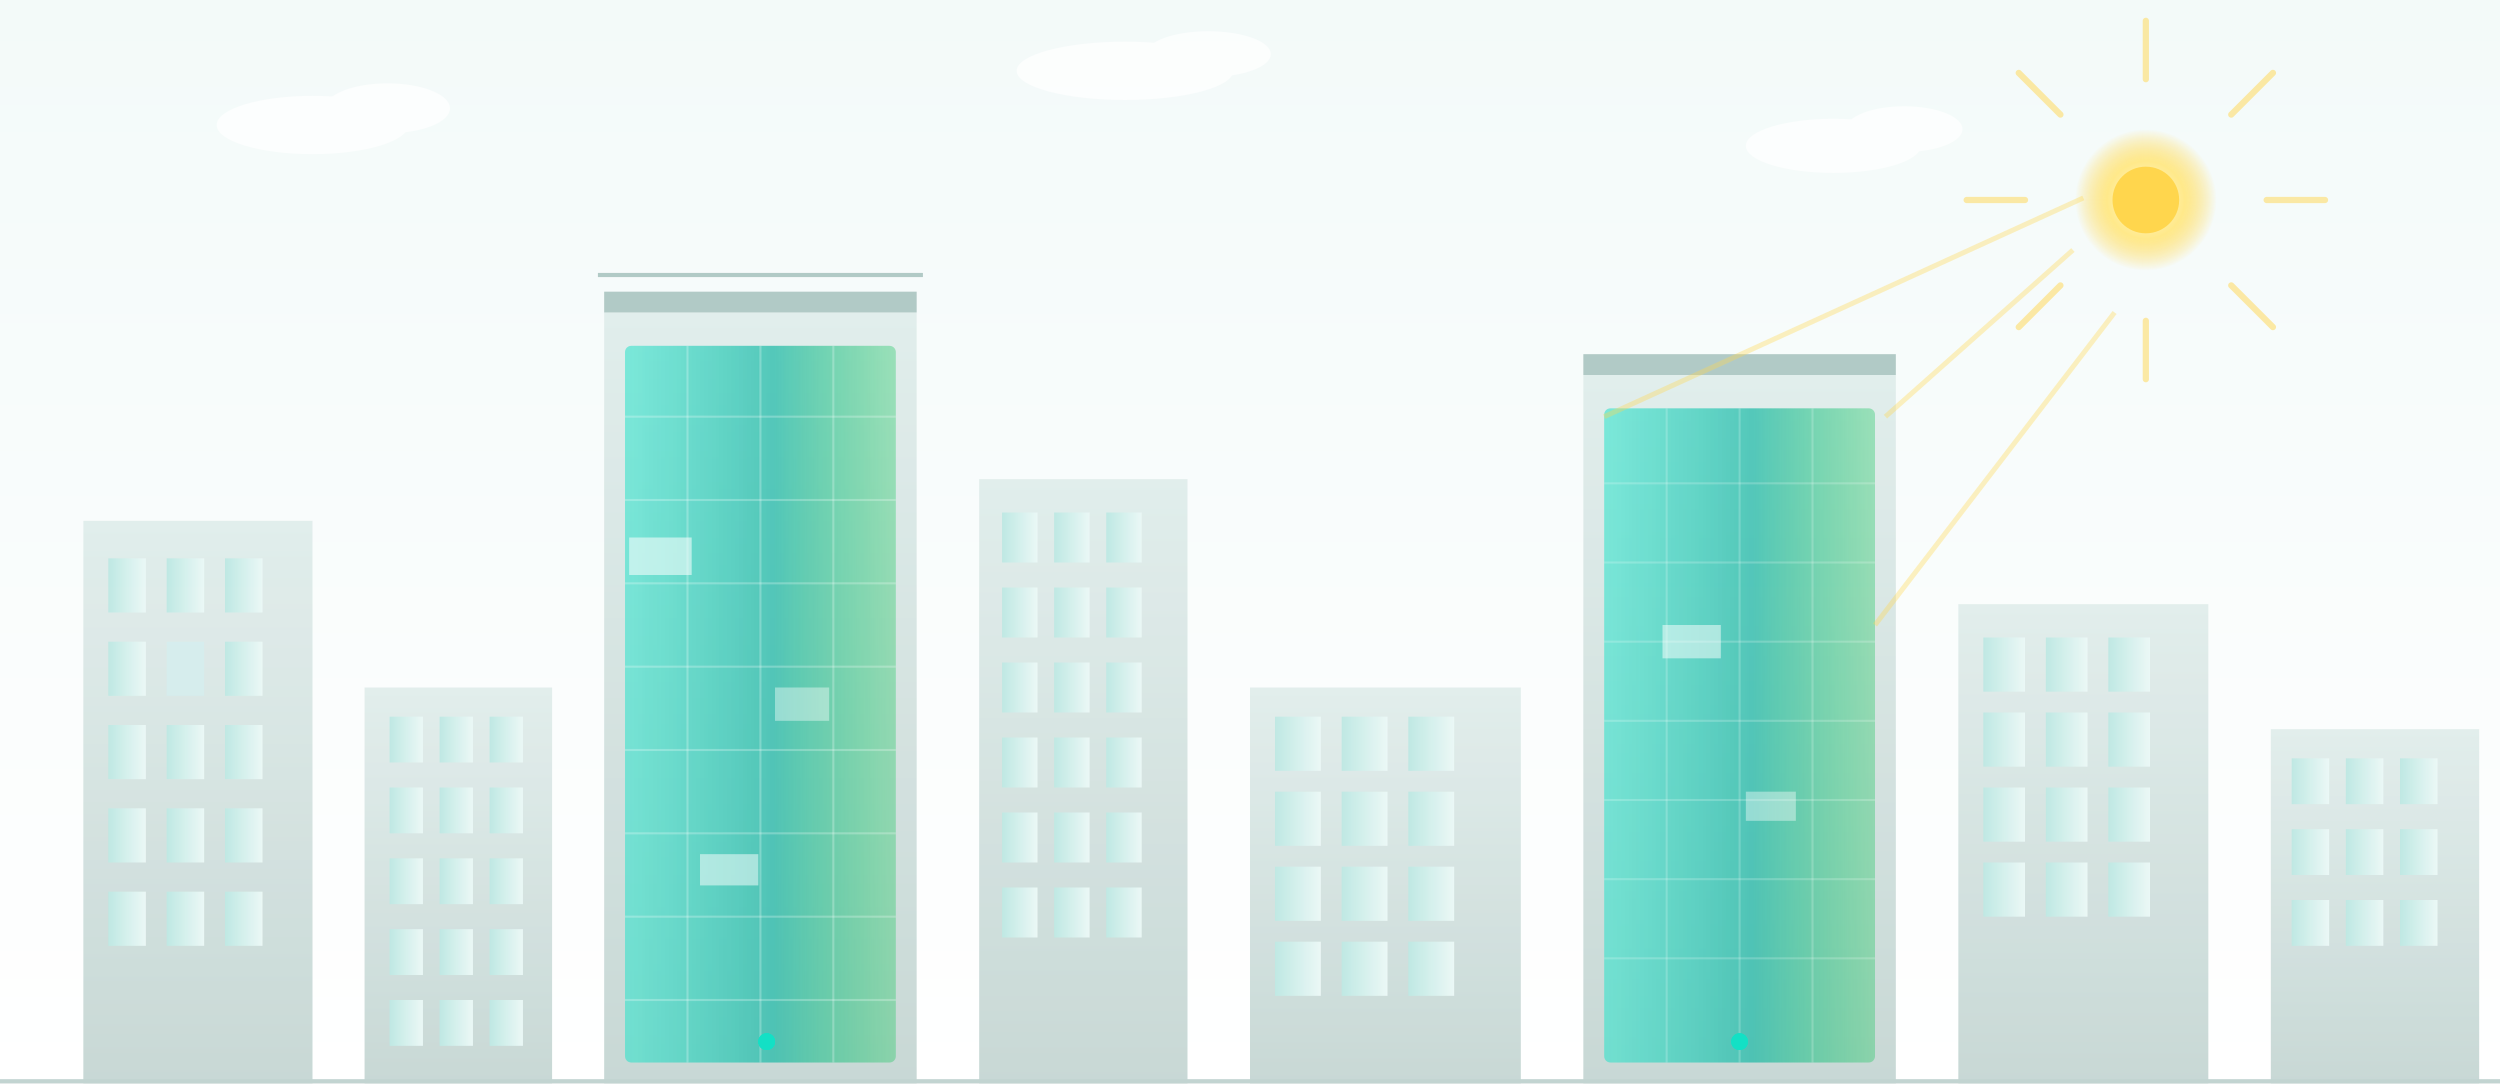
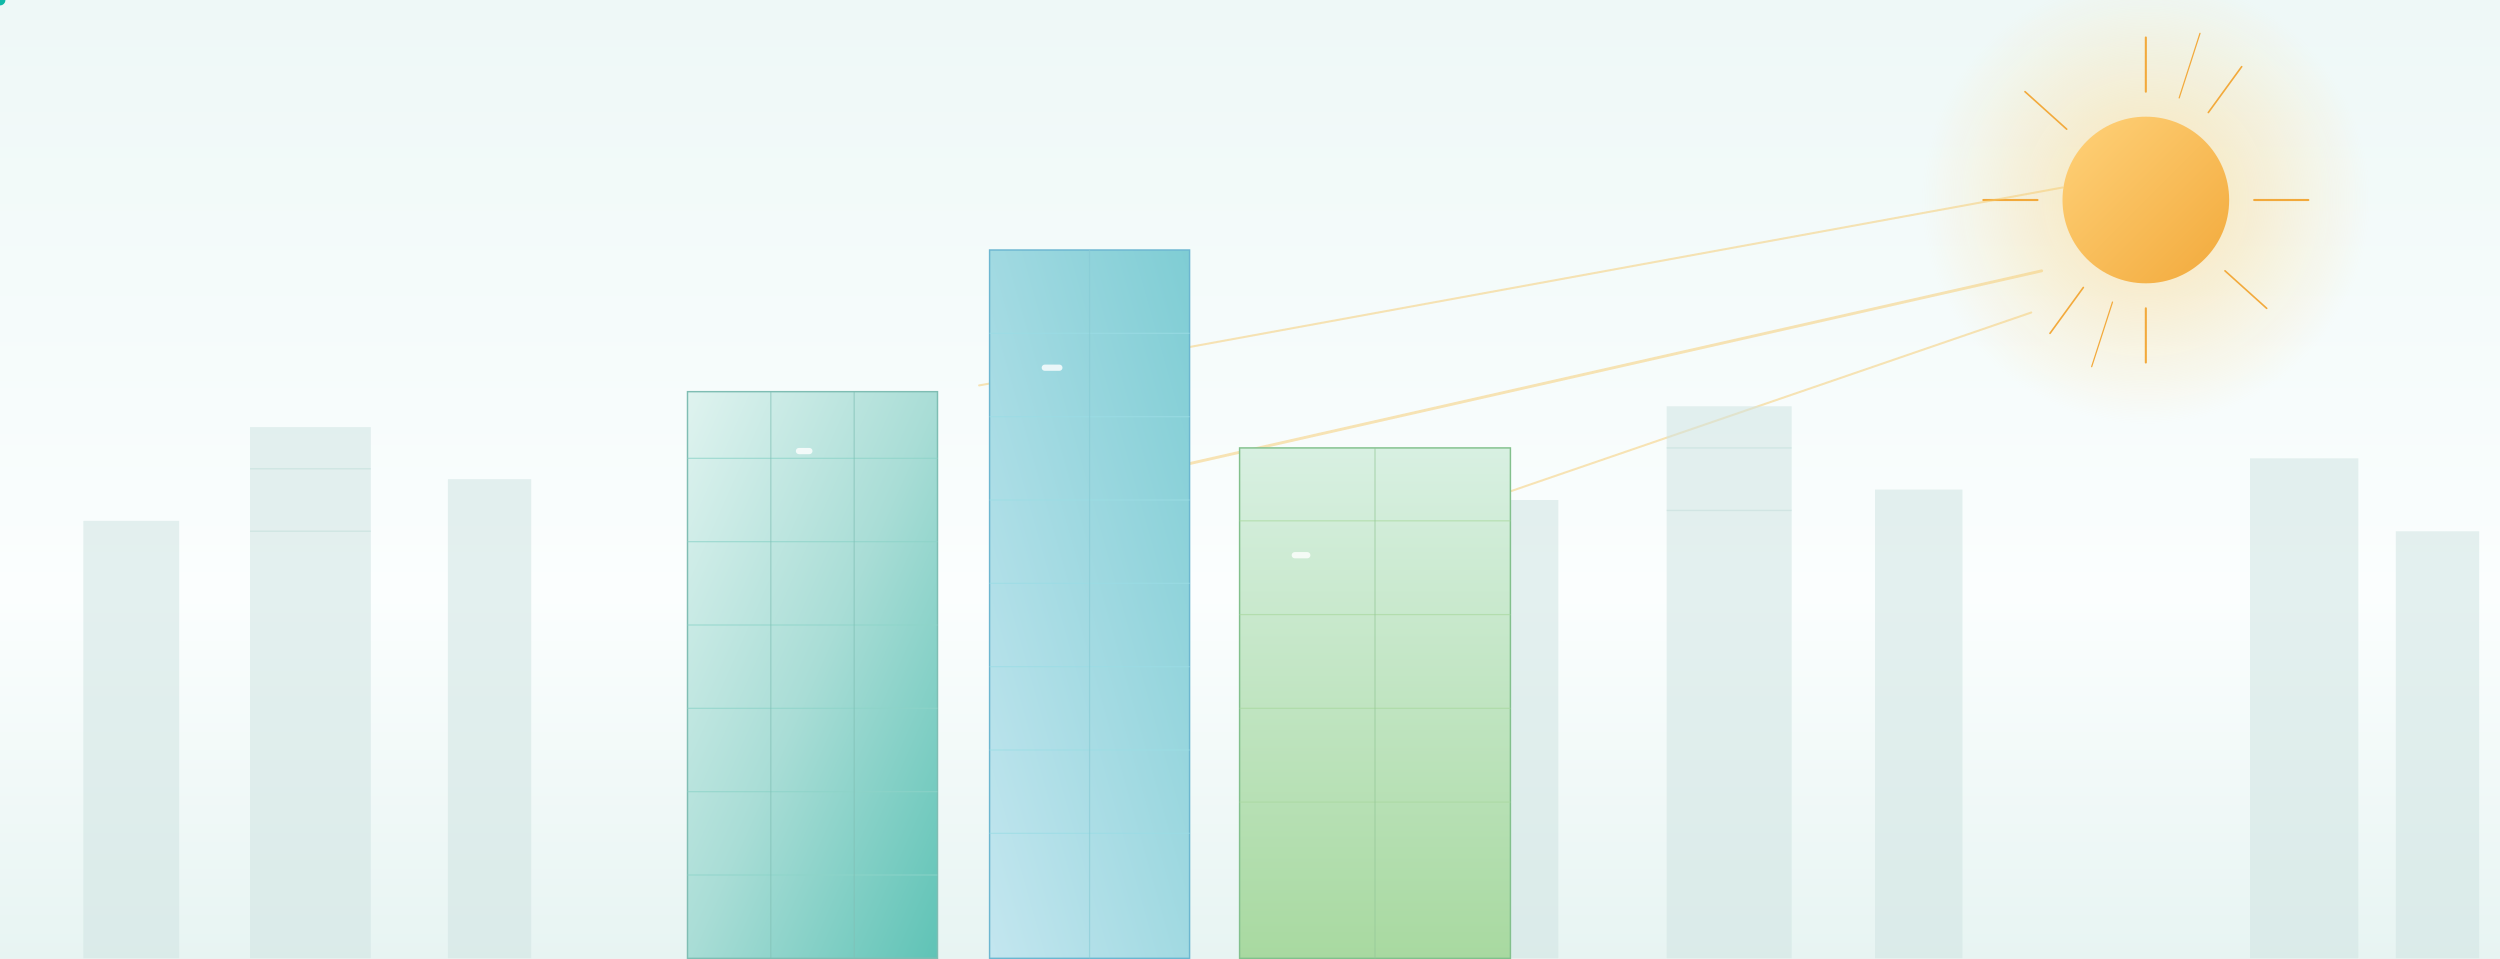
- <svg xmlns="http://www.w3.org/2000/svg" viewBox="0 0 1200 520" role="img" aria-label="Skyline de mega-ciudad con vidrio que genera energía">
+ <svg xmlns="http://www.w3.org/2000/svg" viewBox="0 0 1200 460" role="img" aria-label="Skyline urbano EnergyGlass: el sol alimenta el vidrio que genera energía">
  <defs>
    <linearGradient id="sky" x1="0" y1="0" x2="0" y2="1">
-       <stop offset="0" stop-color="#f3faf9" />
-       <stop offset="1" stop-color="#ffffff" />
+       <stop offset="0" stop-color="#eef8f7" />
+       <stop offset=".62" stop-color="#fbfefe" />
+       <stop offset="1" stop-color="#e7f4f2" />
    </linearGradient>
-     <linearGradient id="winA" x1="0" y1="0" x2="1" y2="0">
-       <stop offset="0" stop-color="#b8e6e0" />
-       <stop offset="1" stop-color="#e9f7f5" />
+     <linearGradient id="sunG" x1="0" y1="0" x2="1" y2="1">
+       <stop offset="0" stop-color="#ffd27a" />
+       <stop offset="1" stop-color="#f2a93b" />
    </linearGradient>
-     <linearGradient id="winB" x1="0" y1="0" x2="0" y2="1">
-       <stop offset="0" stop-color="#cdeff0" />
-       <stop offset="1" stop-color="#a7dcd6" />
+     <radialGradient id="glow" cx=".5" cy=".5" r=".5">
+       <stop offset="0" stop-color="#ffd27a" stop-opacity=".55" />
+       <stop offset="1" stop-color="#ffd27a" stop-opacity="0" />
+     </radialGradient>
+     <linearGradient id="glass1" x1="0" y1="0" x2="1" y2="1">
+       <stop offset="0" stop-color="#dff3ef" />
+       <stop offset=".5" stop-color="#a9ddd6" />
+       <stop offset="1" stop-color="#5fc3b6" />
    </linearGradient>
-     <linearGradient id="glass" x1="0" y1="0" x2="1" y2="0">
-       <stop offset="0" stop-color="#13e0c5" stop-opacity=".55" />
-       <stop offset=".55" stop-color="#00B09B" stop-opacity=".7" />
-       <stop offset="1" stop-color="#00c04a" stop-opacity=".35" />
+     <linearGradient id="glass2" x1="0" y1="1" x2="1" y2="0">
+       <stop offset="0" stop-color="#c3e6ef" />
+       <stop offset="1" stop-color="#7fcdd4" />
    </linearGradient>
-     <linearGradient id="steel" x1="0" y1="0" x2="0" y2="1">
-       <stop offset="0" stop-color="#dfecea" />
-       <stop offset="1" stop-color="#c2d4d1" />
+     <linearGradient id="glass3" x1="0" y1="0" x2="0" y2="1">
+       <stop offset="0" stop-color="#d8f0e2" />
+       <stop offset="1" stop-color="#a8d9a0" />
    </linearGradient>
-     <radialGradient id="sun" cx=".5" cy=".5" r=".5">
-       <stop offset="0" stop-color="#fff8d9" />
-       <stop offset=".55" stop-color="#ffe98a" />
-       <stop offset="1" stop-color="#ffd64d" stop-opacity="0" />
-     </radialGradient>
-     <filter id="blur2">
-       <feGaussianBlur stdDeviation="2.4" />
+     <linearGradient id="beam" x1="0" y1="0" x2="1" y2="0">
+       <stop offset="0" stop-color="#ffd27a" stop-opacity="0" />
+       <stop offset=".5" stop-color="#ffd27a" stop-opacity=".6" />
+       <stop offset="1" stop-color="#ffd27a" stop-opacity="0" />
+     </linearGradient>
+     <filter id="blur2" x="-20%" y="-20%" width="140%" height="140%">
+       <feGaussianBlur stdDeviation="2" />
    </filter>
  </defs>
-   <rect width="1200" height="520" fill="url(#sky)" />
-   <g class="sun-rays" transform="translate(1030 96)">
-     <g opacity=".5">
-       <line x1="0" y1="-58" x2="0" y2="-86" stroke="#ffd64d" stroke-width="3" stroke-linecap="round" />
-       <line x1="41" y1="-41" x2="61" y2="-61" stroke="#ffd64d" stroke-width="3" stroke-linecap="round" />
-       <line x1="58" y1="0" x2="86" y2="0" stroke="#ffd64d" stroke-width="3" stroke-linecap="round" />
-       <line x1="41" y1="41" x2="61" y2="61" stroke="#ffd64d" stroke-width="3" stroke-linecap="round" />
-       <line x1="0" y1="58" x2="0" y2="86" stroke="#ffd64d" stroke-width="3" stroke-linecap="round" />
-       <line x1="-41" y1="41" x2="-61" y2="61" stroke="#ffd64d" stroke-width="3" stroke-linecap="round" />
-       <line x1="-58" y1="0" x2="-86" y2="0" stroke="#ffd64d" stroke-width="3" stroke-linecap="round" />
-       <line x1="-41" y1="-41" x2="-61" y2="-61" stroke="#ffd64d" stroke-width="3" stroke-linecap="round" />
-     </g>
-     <circle class="sun-core" r="34" fill="url(#sun)" />
-     <circle r="16" fill="#ffd64d" />
-   </g>
-   <g opacity=".9">
-     <rect x="40" y="250" width="110" height="270" fill="url(#steel)" />
-     <g>
-       <rect x="52" y="268" width="18" height="26" fill="url(#winA)" />
-       <rect x="80" y="268" width="18" height="26" fill="url(#winA)" />
-       <rect x="108" y="268" width="18" height="26" fill="url(#winA)" />
-       <rect x="52" y="308" width="18" height="26" fill="url(#winA)" />
-       <rect x="80" y="308" width="18" height="26" fill="#cdeff0" fill-opacity=".6" />
-       <rect x="108" y="308" width="18" height="26" fill="url(#winA)" />
-       <rect x="52" y="348" width="18" height="26" fill="url(#winA)" />
-       <rect x="80" y="348" width="18" height="26" fill="url(#winA)" />
-       <rect x="108" y="348" width="18" height="26" fill="url(#winA)" />
-       <rect x="52" y="388" width="18" height="26" fill="url(#winA)" />
-       <rect x="80" y="388" width="18" height="26" fill="url(#winA)" />
-       <rect x="108" y="388" width="18" height="26" fill="url(#winA)" />
-       <rect x="52" y="428" width="18" height="26" fill="url(#winA)" />
-       <rect x="80" y="428" width="18" height="26" fill="url(#winA)" />
-       <rect x="108" y="428" width="18" height="26" fill="url(#winA)" />
-     </g>
-     <rect x="175" y="330" width="90" height="190" fill="url(#steel)" />
-     <g>
-       <rect x="187" y="344" width="16" height="22" fill="url(#winA)" />
-       <rect x="211" y="344" width="16" height="22" fill="url(#winA)" />
-       <rect x="235" y="344" width="16" height="22" fill="url(#winA)" />
-       <rect x="187" y="378" width="16" height="22" fill="url(#winA)" />
-       <rect x="211" y="378" width="16" height="22" fill="url(#winA)" />
-       <rect x="235" y="378" width="16" height="22" fill="url(#winA)" />
-       <rect x="187" y="412" width="16" height="22" fill="url(#winA)" />
-       <rect x="211" y="412" width="16" height="22" fill="url(#winA)" />
-       <rect x="235" y="412" width="16" height="22" fill="url(#winA)" />
-       <rect x="187" y="446" width="16" height="22" fill="url(#winA)" />
-       <rect x="211" y="446" width="16" height="22" fill="url(#winA)" />
-       <rect x="235" y="446" width="16" height="22" fill="url(#winA)" />
-       <rect x="187" y="480" width="16" height="22" fill="url(#winA)" />
-       <rect x="211" y="480" width="16" height="22" fill="url(#winA)" />
-       <rect x="235" y="480" width="16" height="22" fill="url(#winA)" />
-     </g>
-     <rect x="290" y="150" width="150" height="370" fill="url(#steel)" />
-     <g>
-       <rect x="300" y="166" width="130" height="344" rx="3" fill="url(#glass)" />
-       <g stroke="#ffffff" stroke-opacity=".25" stroke-width="1">
-         <line x1="300" y1="200" x2="430" y2="200" />
-         <line x1="300" y1="240" x2="430" y2="240" />
-         <line x1="300" y1="280" x2="430" y2="280" />
-         <line x1="300" y1="320" x2="430" y2="320" />
-         <line x1="300" y1="360" x2="430" y2="360" />
-         <line x1="300" y1="400" x2="430" y2="400" />
-         <line x1="300" y1="440" x2="430" y2="440" />
-         <line x1="300" y1="480" x2="430" y2="480" />
-         <line x1="330" y1="166" x2="330" y2="510" />
-         <line x1="365" y1="166" x2="365" y2="510" />
-         <line x1="400" y1="166" x2="400" y2="510" />
-       </g>
-       <g class="win-on">
-         <rect x="302" y="258" width="30" height="18" fill="#ffffff" opacity=".55" />
-         <rect x="372" y="330" width="26" height="16" fill="#ffffff" opacity=".4" />
-         <rect x="336" y="410" width="28" height="15" fill="#ffffff" opacity=".5" />
+   <rect width="1200" height="460" fill="url(#sky)" />
+   <circle cx="1030" cy="96" r="108" fill="url(#glow)" />
+   <g transform="translate(1030 96)">
+     <circle r="40" fill="url(#sunG)" />
+     <g stroke="#f2a93b" stroke-linecap="round">
+       <g class="rays" style="transform-origin:1030px 96px">
+         <line x1="52" y1="0" x2="78" y2="0" stroke-width="1" />
+         <line x1="-52" y1="0" x2="-78" y2="0" stroke-width="1" />
+         <line x1="0" y1="-52" x2="0" y2="-78" stroke-width="1" />
+         <line x1="0" y1="52" x2="0" y2="78" stroke-width="1" />
+         <line x1="30" y1="-42" x2="46" y2="-64" stroke-width=".8" />
+         <line x1="-30" y1="42" x2="-46" y2="64" stroke-width=".8" />
+         <line x1="-38" y1="-34" x2="-58" y2="-52" stroke-width=".8" />
+         <line x1="38" y1="34" x2="58" y2="52" stroke-width=".8" />
+         <line x1="16" y1="-49" x2="26" y2="-80" stroke-width=".6" />
+         <line x1="-16" y1="49" x2="-26" y2="80" stroke-width=".6" />
      </g>
    </g>
-     <rect x="290" y="140" width="150" height="10" fill="#aac4c0" />
-     <line x1="287" y1="132" x2="443" y2="132" stroke="#aac4c0" stroke-width="2" />
-     <rect x="470" y="230" width="100" height="290" fill="url(#steel)" />
-     <g>
-       <rect x="481" y="246" width="17" height="24" fill="url(#winA)" />
-       <rect x="506" y="246" width="17" height="24" fill="url(#winA)" />
-       <rect x="531" y="246" width="17" height="24" fill="url(#winA)" />
-       <rect x="481" y="282" width="17" height="24" fill="url(#winA)" />
-       <rect x="506" y="282" width="17" height="24" fill="url(#winA)" />
-       <rect x="531" y="282" width="17" height="24" fill="url(#winA)" />
-       <rect x="481" y="318" width="17" height="24" fill="url(#winA)" />
-       <rect x="506" y="318" width="17" height="24" fill="url(#winA)" />
-       <rect x="531" y="318" width="17" height="24" fill="url(#winA)" />
-       <rect x="481" y="354" width="17" height="24" fill="url(#winA)" />
-       <rect x="506" y="354" width="17" height="24" fill="url(#winA)" />
-       <rect x="531" y="354" width="17" height="24" fill="url(#winA)" />
-       <rect x="481" y="390" width="17" height="24" fill="url(#winA)" />
-       <rect x="506" y="390" width="17" height="24" fill="url(#winA)" />
-       <rect x="531" y="390" width="17" height="24" fill="url(#winA)" />
-       <rect x="481" y="426" width="17" height="24" fill="url(#winA)" />
-       <rect x="506" y="426" width="17" height="24" fill="url(#winA)" />
-       <rect x="531" y="426" width="17" height="24" fill="url(#winA)" />
+   </g>
+   <g stroke="#f6c96b" stroke-linecap="round" opacity=".5">
+     <line class="beam1" x1="980" y1="130" x2="560" y2="225" stroke-width="1.4" />
+     <line class="beam2" x1="990" y1="90" x2="470" y2="185" stroke-width="1" />
+     <line class="beam3" x1="975" y1="150" x2="640" y2="265" stroke-width="1" />
+   </g>
+   <g fill="#ffdc94">
+     <circle class="ph1" r="2.4">
+       <animateMotion dur="3.2s" repeatCount="indefinite" path="M980 130 L560 225" />
+     </circle>
+     <circle class="ph2" r="1.8">
+       <animateMotion dur="3.8s" repeatCount="indefinite" path="M990 90 L470 185" />
+     </circle>
+     <circle class="ph3" r="2">
+       <animateMotion dur="2.7s" repeatCount="indefinite" path="M975 150 L640 265" />
+     </circle>
+   </g>
+   <g fill="#cfe4e2" opacity=".55">
+     <rect x="40" y="250" width="46" height="210" />
+     <rect x="120" y="205" width="58" height="255" />
+     <rect x="215" y="230" width="40" height="230" />
+     <rect x="700" y="240" width="48" height="220" />
+     <rect x="800" y="195" width="60" height="265" />
+     <rect x="900" y="235" width="42" height="225" />
+     <rect x="1080" y="220" width="52" height="240" />
+     <rect x="1150" y="255" width="40" height="205" />
+   </g>
+   <g stroke="#bfdcd8" stroke-width=".7" opacity=".5">
+     <line x1="120" y1="225" x2="178" y2="225" />
+     <line x1="120" y1="255" x2="178" y2="255" />
+     <line x1="800" y1="215" x2="860" y2="215" />
+     <line x1="800" y1="245" x2="860" y2="245" />
+   </g>
+   <g>
+     <rect x="330" y="188" width="120" height="272" fill="url(#glass1)" stroke="#7fbdb3" stroke-width=".7" />
+     <g stroke="#8ed2c8" stroke-width=".6" opacity=".7">
+       <line x1="330" y1="220" x2="450" y2="220" />
+       <line x1="330" y1="260" x2="450" y2="260" />
+       <line x1="330" y1="300" x2="450" y2="300" />
+       <line x1="330" y1="340" x2="450" y2="340" />
+       <line x1="330" y1="380" x2="450" y2="380" />
+       <line x1="330" y1="420" x2="450" y2="420" />
    </g>
-     <rect x="600" y="330" width="130" height="190" fill="url(#steel)" />
-     <g>
-       <rect x="612" y="344" width="22" height="26" fill="url(#winA)" />
-       <rect x="644" y="344" width="22" height="26" fill="url(#winA)" />
-       <rect x="676" y="344" width="22" height="26" fill="url(#winA)" />
-       <rect x="612" y="380" width="22" height="26" fill="url(#winA)" />
-       <rect x="644" y="380" width="22" height="26" fill="url(#winA)" />
-       <rect x="676" y="380" width="22" height="26" fill="url(#winA)" />
-       <rect x="612" y="416" width="22" height="26" fill="url(#winA)" />
-       <rect x="644" y="416" width="22" height="26" fill="url(#winA)" />
-       <rect x="676" y="416" width="22" height="26" fill="url(#winA)" />
-       <rect x="612" y="452" width="22" height="26" fill="url(#winA)" />
-       <rect x="644" y="452" width="22" height="26" fill="url(#winA)" />
-       <rect x="676" y="452" width="22" height="26" fill="url(#winA)" />
+     <g stroke="#7fbfb4" stroke-width=".6" opacity=".6">
+       <line x1="370" y1="188" x2="370" y2="460" />
+       <line x1="410" y1="188" x2="410" y2="460" />
    </g>
-     <rect x="760" y="180" width="150" height="340" fill="url(#steel)" />
-     <g>
-       <rect x="770" y="196" width="130" height="314" rx="3" fill="url(#glass)" />
-       <g stroke="#ffffff" stroke-opacity=".2" stroke-width="1">
-         <line x1="770" y1="232" x2="900" y2="232" />
-         <line x1="770" y1="270" x2="900" y2="270" />
-         <line x1="770" y1="308" x2="900" y2="308" />
-         <line x1="770" y1="346" x2="900" y2="346" />
-         <line x1="770" y1="384" x2="900" y2="384" />
-         <line x1="770" y1="422" x2="900" y2="422" />
-         <line x1="770" y1="460" x2="900" y2="460" />
-         <line x1="800" y1="196" x2="800" y2="510" />
-         <line x1="835" y1="196" x2="835" y2="510" />
-         <line x1="870" y1="196" x2="870" y2="510" />
-       </g>
-       <g class="win-on" style="animation-delay:1.2s">
-         <rect x="798" y="300" width="28" height="16" fill="#ffffff" opacity=".5" />
-         <rect x="838" y="380" width="24" height="14" fill="#ffffff" opacity=".4" />
-       </g>
+     <rect x="475" y="120" width="96" height="340" fill="url(#glass2)" stroke="#6cb6d0" stroke-width=".7" />
+     <g stroke="#9adce4" stroke-width=".6" opacity=".7">
+       <line x1="475" y1="160" x2="571" y2="160" />
+       <line x1="475" y1="200" x2="571" y2="200" />
+       <line x1="475" y1="240" x2="571" y2="240" />
+       <line x1="475" y1="280" x2="571" y2="280" />
+       <line x1="475" y1="320" x2="571" y2="320" />
+       <line x1="475" y1="360" x2="571" y2="360" />
+       <line x1="475" y1="400" x2="571" y2="400" />
    </g>
-     <rect x="760" y="170" width="150" height="10" fill="#aac4c0" />
-     <rect x="940" y="290" width="120" height="230" fill="url(#steel)" />
-     <g>
-       <rect x="952" y="306" width="20" height="26" fill="url(#winA)" />
-       <rect x="982" y="306" width="20" height="26" fill="url(#winA)" />
-       <rect x="1012" y="306" width="20" height="26" fill="url(#winA)" />
-       <rect x="952" y="342" width="20" height="26" fill="url(#winA)" />
-       <rect x="982" y="342" width="20" height="26" fill="url(#winA)" />
-       <rect x="1012" y="342" width="20" height="26" fill="url(#winA)" />
-       <rect x="952" y="378" width="20" height="26" fill="url(#winA)" />
-       <rect x="982" y="378" width="20" height="26" fill="url(#winA)" />
-       <rect x="1012" y="378" width="20" height="26" fill="url(#winA)" />
-       <rect x="952" y="414" width="20" height="26" fill="url(#winA)" />
-       <rect x="982" y="414" width="20" height="26" fill="url(#winA)" />
-       <rect x="1012" y="414" width="20" height="26" fill="url(#winA)" />
+     <line x1="523" y1="120" x2="523" y2="460" stroke="#85c9d4" stroke-width=".6" opacity=".6" />
+     <g fill="#0fb9a8">
+       <circle r="2.6">
+         <animate attributeName="cy" values="440;150;440" dur="4.2s" repeatCount="indefinite" />
+         <animate attributeName="opacity" values="0;1;0" dur="4.2s" repeatCount="indefinite" />
+       </circle>
+       <circle r="2">
+         <animate attributeName="cy" values="430;160;430" dur="5s" begin="1s" repeatCount="indefinite" />
+         <animate attributeName="opacity" values="0;1;0" dur="5s" begin="1s" repeatCount="indefinite" />
+       </circle>
+       <circle r="2.3">
+         <animate attributeName="cy" values="435;140;435" dur="3.6s" begin="2s" repeatCount="indefinite" />
+         <animate attributeName="opacity" values="0;.9;0" dur="3.6s" begin="2s" repeatCount="indefinite" />
+       </circle>
    </g>
-     <rect x="1090" y="350" width="100" height="170" fill="url(#steel)" />
-     <g>
-       <rect x="1100" y="364" width="18" height="22" fill="url(#winA)" />
-       <rect x="1126" y="364" width="18" height="22" fill="url(#winA)" />
-       <rect x="1152" y="364" width="18" height="22" fill="url(#winA)" />
-       <rect x="1100" y="398" width="18" height="22" fill="url(#winA)" />
-       <rect x="1126" y="398" width="18" height="22" fill="url(#winA)" />
-       <rect x="1152" y="398" width="18" height="22" fill="url(#winA)" />
-       <rect x="1100" y="432" width="18" height="22" fill="url(#winA)" />
-       <rect x="1126" y="432" width="18" height="22" fill="url(#winA)" />
-       <rect x="1152" y="432" width="18" height="22" fill="url(#winA)" />
+     <rect x="595" y="215" width="130" height="245" fill="url(#glass3)" stroke="#82c08c" stroke-width=".7" />
+     <g stroke="#a9d9a1" stroke-width=".6" opacity=".7">
+       <line x1="595" y1="250" x2="725" y2="250" />
+       <line x1="595" y1="295" x2="725" y2="295" />
+       <line x1="595" y1="340" x2="725" y2="340" />
+       <line x1="595" y1="385" x2="725" y2="385" />
    </g>
+     <line x1="660" y1="215" x2="660" y2="460" stroke="#95c897" stroke-width=".6" opacity=".6" />
  </g>
-   <g fill="#ffffff" opacity=".7">
-     <g class="float">
-       <ellipse cx="150" cy="60" rx="46" ry="14" />
-       <ellipse cx="186" cy="52" rx="30" ry="12" />
-     </g>
-     <g class="float" style="animation-delay:2s">
-       <ellipse cx="540" cy="34" rx="52" ry="14" />
-       <ellipse cx="580" cy="26" rx="30" ry="11" />
-     </g>
-     <g class="float" style="animation-delay:4s">
-       <ellipse cx="880" cy="70" rx="42" ry="13" />
-       <ellipse cx="914" cy="62" rx="28" ry="11" />
-     </g>
+   <g fill="#ffffff" opacity=".8">
+     <rect class="glint" x="382" y="215" width="8" height="3" rx="1.5">
+       <animate attributeName="opacity" values=".2;1;.2" dur="3s" repeatCount="indefinite" />
+     </rect>
+     <rect class="glint" x="500" y="175" width="10" height="3" rx="1.5">
+       <animate attributeName="opacity" values=".2;1;.2" dur="3.6s" begin="1s" repeatCount="indefinite" />
+     </rect>
+     <rect class="glint" x="620" y="265" width="9" height="3" rx="1.5">
+       <animate attributeName="opacity" values=".2;1;.2" dur="2.8s" begin="2s" repeatCount="indefinite" />
+     </rect>
  </g>
-   <g stroke="#ffd64d" stroke-opacity=".35" stroke-width="2.4" fill="none">
-     <path class="beam" d="M995 120 L905 200" />
-     <path class="beam" style="animation-delay:1.4s" d="M1015 150 L900 300" />
-     <path class="beam" style="animation-delay:.6s" d="M1000 95 L770 200" />
-   </g>
-   <g fill="#13e0c5">
-     <circle class="pU glow" cx="368" cy="500" r="4" style="animation-delay:0s" />
-     <circle class="pU glow" cx="368" cy="500" r="4" style="animation-delay:1.4s" />
-     <circle class="pU glow" cx="368" cy="500" r="4" style="animation-delay:2.8s" />
-     <circle class="pU glow" cx="368" cy="500" r="4" style="animation-delay:4.2s" />
-     <circle class="pU glow" cx="835" cy="500" r="4" style="animation-delay:.8s" />
-     <circle class="pU glow" cx="835" cy="500" r="4" style="animation-delay:2.2s" />
-     <circle class="pU glow" cx="835" cy="500" r="4" style="animation-delay:3.6s" />
-   </g>
-   <rect x="0" y="518" width="1200" height="2" fill="#c2d4d1" />
+   <rect x="0" y="460" width="1200" height="0" />
+   <style>
+     .rays{animation:rot 30s linear infinite}
+     @keyframes rot{to{transform:rotate(360deg)}}
+     @media (prefers-reduced-motion:reduce){.rays,.beam1,.beam2,.beam3,.ph1,.ph2,.ph3{animation:none}}
+   </style>
</svg>
